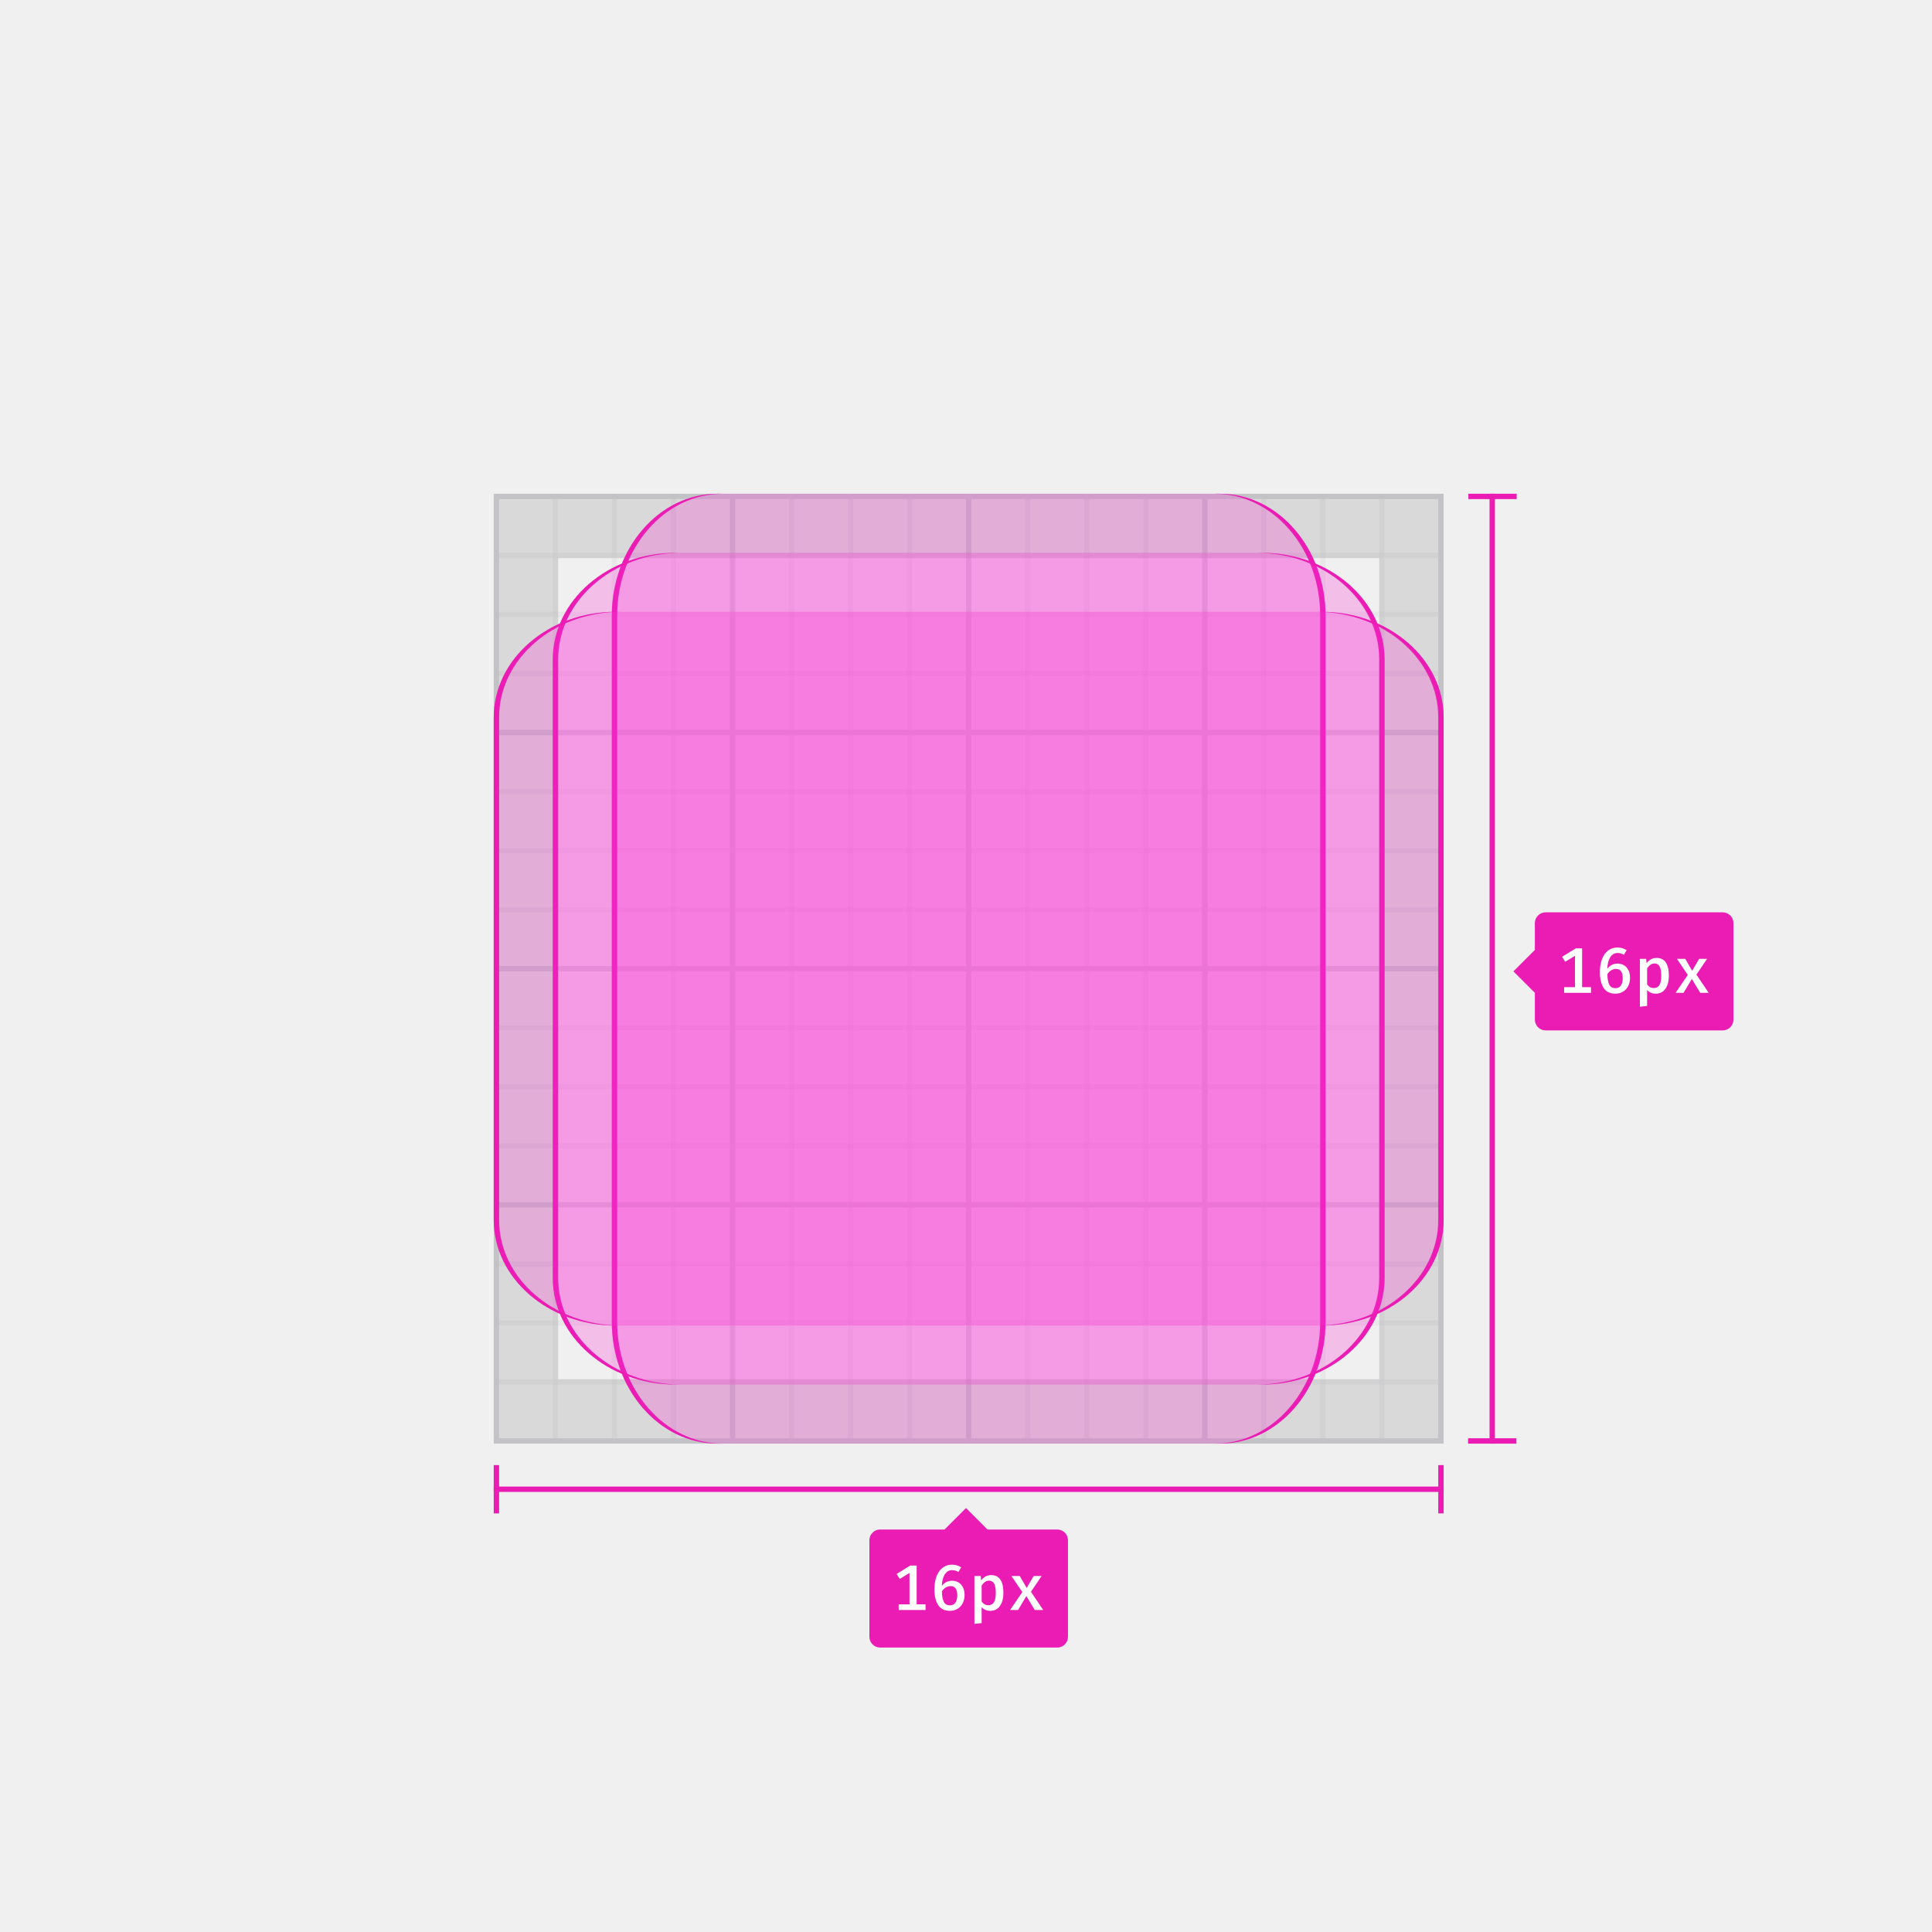
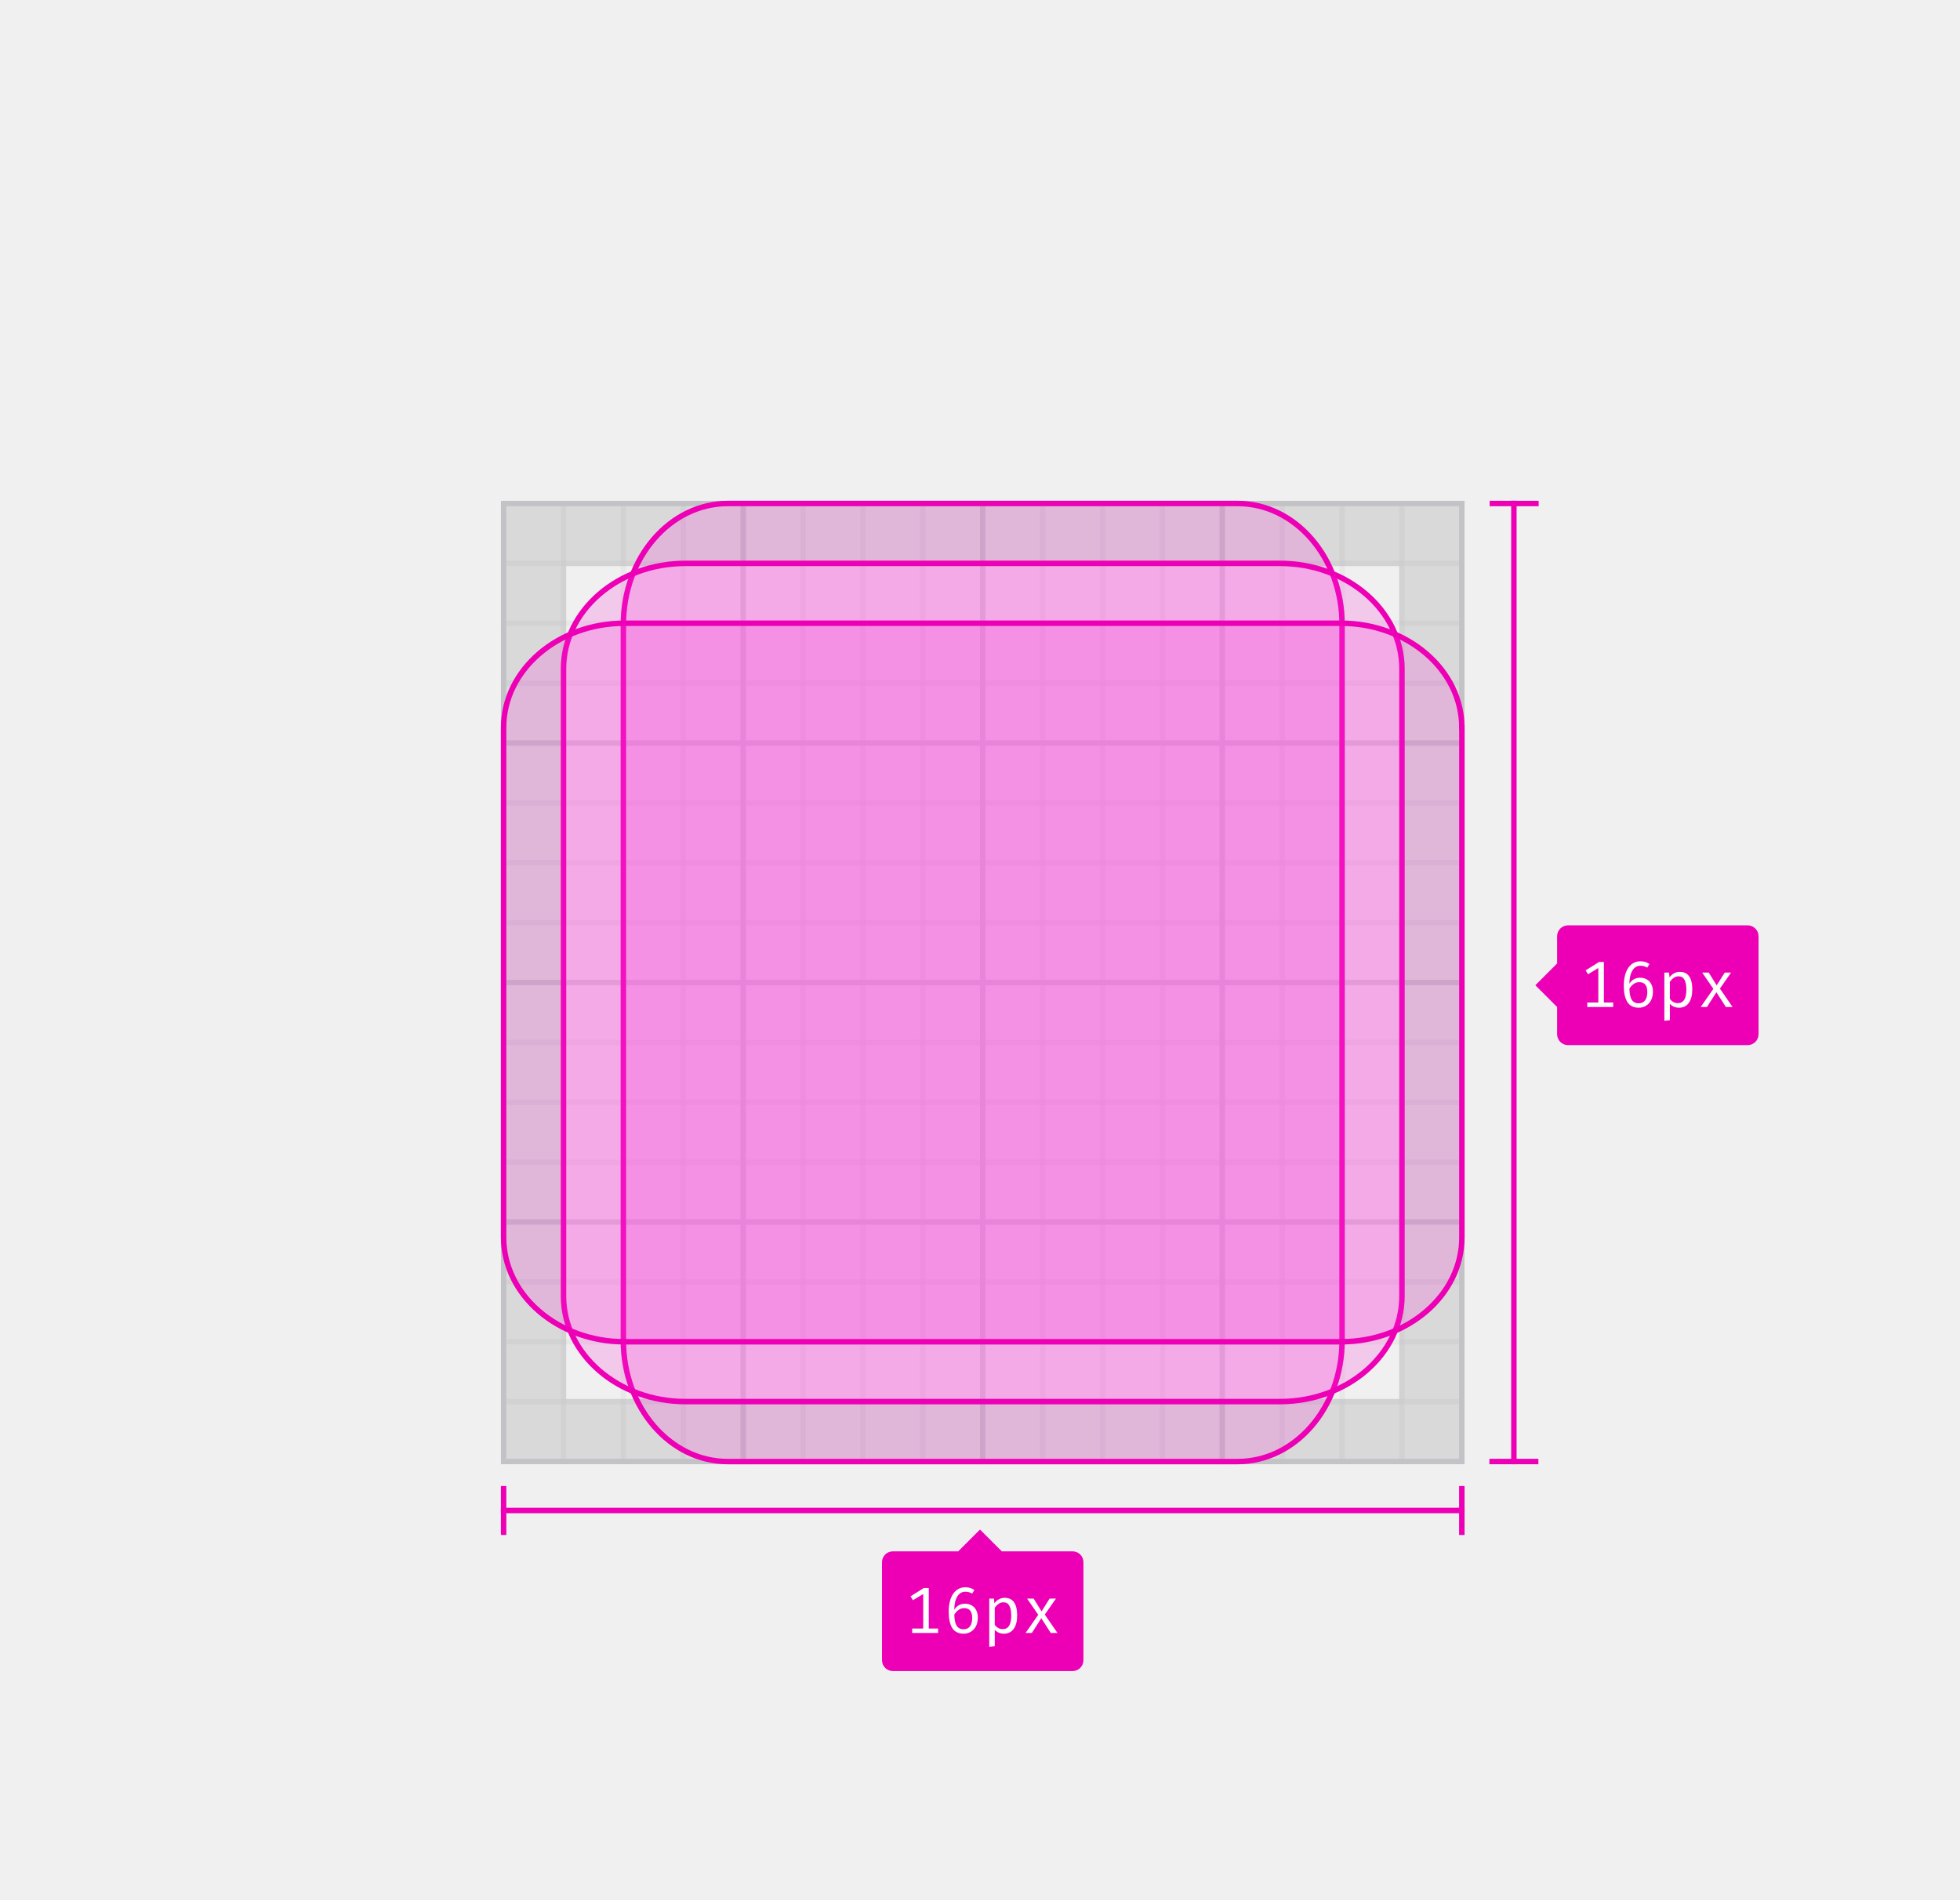
- <svg xmlns="http://www.w3.org/2000/svg" xmlns:xlink="http://www.w3.org/1999/xlink" width="360" height="360" viewBox="0 0 360 360">
+ <svg xmlns="http://www.w3.org/2000/svg" xmlns:xlink="http://www.w3.org/1999/xlink" viewBox="0 0 360 349">
  <defs>
-     <polygon id="icon-grid-16-a" points="92 92 269 92 269 269 92 269" />
-     <polygon id="icon-grid-16-c" points="0 0 265 0 265 265.201 0 265.201" />
-     <polygon id="icon-grid-16-e" points="0 0 265 0 265 265.201 0 265.201" />
-     <path id="icon-grid-16-g" d="M247,114.712 L247,246.288 C247,258.831 238.19,269 227.321,269 L133.679,269 C122.81,269 114,258.831 114,246.288 L114,114.712 C114,102.169 122.81,92 133.679,92 L227.321,92 C238.19,92 247,102.169 247,114.712 Z" />
-     <filter id="icon-grid-16-h" width="100.8%" height="100.6%" x="-.4%" y="-.3%" filterUnits="objectBoundingBox">
-       <feOffset dx="1" in="SourceAlpha" result="shadowOffsetInner1" />
-       <feComposite in="shadowOffsetInner1" in2="SourceAlpha" k2="-1" k3="1" operator="arithmetic" result="shadowInnerInner1" />
-       <feColorMatrix in="shadowInnerInner1" result="shadowMatrixInner1" values="0 0 0 0 0.918   0 0 0 0 0.11   0 0 0 0 0.706  0 0 0 1 0" />
-       <feOffset dx="-1" in="SourceAlpha" result="shadowOffsetInner2" />
-       <feComposite in="shadowOffsetInner2" in2="SourceAlpha" k2="-1" k3="1" operator="arithmetic" result="shadowInnerInner2" />
-       <feColorMatrix in="shadowInnerInner2" result="shadowMatrixInner2" values="0 0 0 0 0.918   0 0 0 0 0.11   0 0 0 0 0.706  0 0 0 1 0" />
-       <feMerge>
-         <feMergeNode in="shadowMatrixInner1" />
-         <feMergeNode in="shadowMatrixInner2" />
-       </feMerge>
-     </filter>
-     <path id="icon-grid-16-i" d="M258,122.889 L258,238.111 C258,249.095 247.732,258 235.066,258 L125.934,258 C113.268,258 103,249.095 103,238.111 L103,122.889 C103,111.905 113.268,103 125.934,103 L235.066,103 C247.732,103 258,111.905 258,122.889 Z" />
-     <filter id="icon-grid-16-j" width="100.6%" height="100.6%" x="-.3%" y="-.3%" filterUnits="objectBoundingBox">
-       <feOffset dx="1" in="SourceAlpha" result="shadowOffsetInner1" />
-       <feComposite in="shadowOffsetInner1" in2="SourceAlpha" k2="-1" k3="1" operator="arithmetic" result="shadowInnerInner1" />
-       <feColorMatrix in="shadowInnerInner1" result="shadowMatrixInner1" values="0 0 0 0 0.918   0 0 0 0 0.11   0 0 0 0 0.706  0 0 0 1 0" />
-       <feOffset dx="-1" in="SourceAlpha" result="shadowOffsetInner2" />
-       <feComposite in="shadowOffsetInner2" in2="SourceAlpha" k2="-1" k3="1" operator="arithmetic" result="shadowInnerInner2" />
-       <feColorMatrix in="shadowInnerInner2" result="shadowMatrixInner2" values="0 0 0 0 0.918   0 0 0 0 0.11   0 0 0 0 0.706  0 0 0 1 0" />
-       <feMerge>
-         <feMergeNode in="shadowMatrixInner1" />
-         <feMergeNode in="shadowMatrixInner2" />
-       </feMerge>
-     </filter>
-     <path id="icon-grid-16-k" d="M269,133.679 L269,227.321 C269,238.19 258.831,247 246.288,247 L114.712,247 C102.169,247 92,238.19 92,227.321 L92,133.679 C92,122.81 102.169,114 114.712,114 L246.288,114 C258.831,114 269,122.81 269,133.679 Z" />
-     <filter id="icon-grid-16-l" width="100.6%" height="100.8%" x="-.3%" y="-.4%" filterUnits="objectBoundingBox">
-       <feOffset dx="1" in="SourceAlpha" result="shadowOffsetInner1" />
-       <feComposite in="shadowOffsetInner1" in2="SourceAlpha" k2="-1" k3="1" operator="arithmetic" result="shadowInnerInner1" />
-       <feColorMatrix in="shadowInnerInner1" result="shadowMatrixInner1" values="0 0 0 0 0.918   0 0 0 0 0.11   0 0 0 0 0.706  0 0 0 1 0" />
-       <feOffset dx="-1" in="SourceAlpha" result="shadowOffsetInner2" />
-       <feComposite in="shadowOffsetInner2" in2="SourceAlpha" k2="-1" k3="1" operator="arithmetic" result="shadowInnerInner2" />
-       <feColorMatrix in="shadowInnerInner2" result="shadowMatrixInner2" values="0 0 0 0 0.918   0 0 0 0 0.11   0 0 0 0 0.706  0 0 0 1 0" />
-       <feMerge>
-         <feMergeNode in="shadowMatrixInner1" />
-         <feMergeNode in="shadowMatrixInner2" />
-       </feMerge>
-     </filter>
+     <polygon id="a" points="0 0 177 0 177 177 0 177" />
+     <polygon id="c" points="0 0 265 0 265 265.201 0 265.201" />
+     <polygon id="e" points="0 0 265 0 265 265.201 0 265.201" />
+     <path id="g" d="M155 22.71V154.3c0 12.54-8.81 22.71-19.68 22.71H41.68C30.8 177 22 166.83 22 154.29V22.7C22 10.17 30.81 0 41.68 0h93.64C146.2 0 155 10.17 155 22.71z" />
+     <path id="h" d="M166 30.89V146.1c0 10.99-10.27 19.89-22.93 19.89H33.93C21.27 166 11 157.1 11 146.11V30.9C11 19.9 21.27 11 33.93 11h109.14C155.73 11 166 19.9 166 30.89z" />
+     <path id="i" d="M177 41.68v93.64c0 10.87-10.17 19.68-22.71 19.68H22.7C10.17 155 0 146.19 0 135.32V41.68C0 30.8 10.17 22 22.71 22H154.3C166.83 22 177 30.81 177 41.68z" />
  </defs>
  <g fill="none" fill-rule="evenodd">
-     <rect width="1" height="9" x="92" y="273" fill="#EA1CB4" />
-     <rect width="1" height="9" x="268" y="273" fill="#EA1CB4" />
-     <rect width="177" height="1" x="92" y="277" fill="#EA1CB4" />
-     <rect width="37" height="22" x="162" y="285" fill="#EA1CB4" fill-rule="nonzero" rx="2" />
-     <path fill="#FFF" d="M172.46,298.944 L172.46,300 L167.456,300 L167.456,298.944 L169.472,298.944 L169.472,293.1 L167.648,294.216 L167.072,293.28 L169.616,291.72 L170.804,291.72 L170.804,298.944 L172.46,298.944 Z M178.58,294.852 C178.932,295.052 179.212,295.352 179.42,295.752 C179.628,296.152 179.732,296.636 179.732,297.204 C179.732,297.788 179.614,298.304 179.378,298.752 C179.142,299.2 178.818,299.546 178.406,299.79 C177.994,300.034 177.524,300.156 176.996,300.156 C176.004,300.156 175.276,299.798 174.812,299.082 C174.348,298.366 174.116,297.388 174.116,296.148 C174.116,295.228 174.246,294.422 174.506,293.73 C174.766,293.038 175.144,292.502 175.64,292.122 C176.136,291.742 176.72,291.552 177.392,291.552 C178.024,291.552 178.592,291.72 179.096,292.056 L178.58,292.92 C178.212,292.688 177.816,292.572 177.392,292.572 C176.832,292.572 176.384,292.834 176.048,293.358 C175.712,293.882 175.528,294.604 175.496,295.524 C175.984,294.876 176.616,294.552 177.392,294.552 C177.832,294.552 178.228,294.652 178.58,294.852 Z M178.028,298.632 C178.26,298.296 178.376,297.84 178.376,297.264 C178.376,296.12 177.956,295.548 177.116,295.548 C176.796,295.548 176.498,295.634 176.222,295.806 C175.946,295.978 175.708,296.216 175.508,296.52 C175.524,297.424 175.648,298.086 175.88,298.506 C176.112,298.926 176.488,299.136 177.008,299.136 C177.456,299.136 177.796,298.968 178.028,298.632 Z M186.968,296.82 C186.968,297.82 186.756,298.626 186.332,299.238 C185.908,299.85 185.304,300.156 184.52,300.156 C183.856,300.156 183.32,299.924 182.912,299.46 L182.912,302.436 L181.568,302.592 L181.568,293.664 L182.732,293.664 L182.816,294.48 C183.056,294.16 183.334,293.916 183.65,293.748 C183.966,293.58 184.304,293.496 184.664,293.496 C186.2,293.496 186.968,294.604 186.968,296.82 Z M183.524,294.78 C183.292,294.948 183.088,295.168 182.912,295.44 L182.912,298.404 C183.224,298.876 183.64,299.112 184.16,299.112 C184.624,299.112 184.972,298.928 185.204,298.56 C185.436,298.192 185.552,297.616 185.552,296.832 C185.552,296.024 185.448,295.438 185.24,295.074 C185.032,294.71 184.716,294.528 184.292,294.528 C184.012,294.528 183.756,294.612 183.524,294.78 Z M188.216,300 L190.496,296.664 L188.468,293.664 L190.016,293.664 L191.312,295.896 L192.608,293.664 L194.084,293.664 L192.104,296.604 L194.384,300 L192.812,300 L191.252,297.408 L189.704,300 L188.216,300 Z" />
-     <polygon fill="#EA1CB4" points="176 285 180 281 184 285 180 289" />
-     <rect width="9" height="1" x="273.611" y="92" fill="#EA1CB4" />
-     <rect width="9" height="1" x="273.556" y="268" fill="#EA1CB4" />
-     <rect width="1" height="177" x="277.556" y="92" fill="#EA1CB4" />
-     <rect width="37" height="22" x="286" y="170" fill="#EA1CB4" fill-rule="nonzero" rx="2" />
-     <path fill="#FFF" d="M296.46,183.944 L296.46,185 L291.456,185 L291.456,183.944 L293.472,183.944 L293.472,178.1 L291.648,179.216 L291.072,178.28 L293.616,176.72 L294.804,176.72 L294.804,183.944 L296.46,183.944 Z M302.58,179.852 C302.932,180.052 303.212,180.352 303.42,180.752 C303.628,181.152 303.732,181.636 303.732,182.204 C303.732,182.788 303.614,183.304 303.378,183.752 C303.142,184.2 302.818,184.546 302.406,184.79 C301.994,185.034 301.524,185.156 300.996,185.156 C300.004,185.156 299.276,184.798 298.812,184.082 C298.348,183.366 298.116,182.388 298.116,181.148 C298.116,180.228 298.246,179.422 298.506,178.73 C298.766,178.038 299.144,177.502 299.64,177.122 C300.136,176.742 300.72,176.552 301.392,176.552 C302.024,176.552 302.592,176.72 303.096,177.056 L302.58,177.92 C302.212,177.688 301.816,177.572 301.392,177.572 C300.832,177.572 300.384,177.834 300.048,178.358 C299.712,178.882 299.528,179.604 299.496,180.524 C299.984,179.876 300.616,179.552 301.392,179.552 C301.832,179.552 302.228,179.652 302.58,179.852 Z M302.028,183.632 C302.26,183.296 302.376,182.84 302.376,182.264 C302.376,181.12 301.956,180.548 301.116,180.548 C300.796,180.548 300.498,180.634 300.222,180.806 C299.946,180.978 299.708,181.216 299.508,181.52 C299.524,182.424 299.648,183.086 299.88,183.506 C300.112,183.926 300.488,184.136 301.008,184.136 C301.456,184.136 301.796,183.968 302.028,183.632 Z M310.968,181.82 C310.968,182.82 310.756,183.626 310.332,184.238 C309.908,184.85 309.304,185.156 308.52,185.156 C307.856,185.156 307.32,184.924 306.912,184.46 L306.912,187.436 L305.568,187.592 L305.568,178.664 L306.732,178.664 L306.816,179.48 C307.056,179.16 307.334,178.916 307.65,178.748 C307.966,178.58 308.304,178.496 308.664,178.496 C310.2,178.496 310.968,179.604 310.968,181.82 Z M307.524,179.78 C307.292,179.948 307.088,180.168 306.912,180.44 L306.912,183.404 C307.224,183.876 307.64,184.112 308.16,184.112 C308.624,184.112 308.972,183.928 309.204,183.56 C309.436,183.192 309.552,182.616 309.552,181.832 C309.552,181.024 309.448,180.438 309.24,180.074 C309.032,179.71 308.716,179.528 308.292,179.528 C308.012,179.528 307.756,179.612 307.524,179.78 Z M312.216,185 L314.496,181.664 L312.468,178.664 L314.016,178.664 L315.312,180.896 L316.608,178.664 L318.084,178.664 L316.104,181.604 L318.384,185 L316.812,185 L315.252,182.408 L313.704,185 L312.216,185 Z" />
-     <polygon fill="#EA1CB4" points="282 181 286 177 290 181 286 185" />
-     <mask id="icon-grid-16-b" fill="#fff">
-       <use xlink:href="#icon-grid-16-a" />
-     </mask>
-     <g mask="url(#icon-grid-16-b)">
-       <g transform="translate(92 92)">
-         <mask id="icon-grid-16-d" fill="#fff">
-           <use xlink:href="#icon-grid-16-c" />
-         </mask>
-         <rect width="338" height="1" x="-1" fill="#D7D7DB" mask="url(#icon-grid-16-d)" />
-         <rect width="338" height="1" x="-1" y="11" fill="#D7D7DB" mask="url(#icon-grid-16-d)" opacity=".3" />
-         <rect width="338" height="1" x="-1" y="22" fill="#D7D7DB" mask="url(#icon-grid-16-d)" opacity=".3" />
-         <rect width="338" height="1" x="-1" y="33" fill="#D7D7DB" mask="url(#icon-grid-16-d)" opacity=".3" />
-         <rect width="338" height="1" x="-1" y="44" fill="#D7D7DB" mask="url(#icon-grid-16-d)" />
-         <rect width="338" height="1" x="-1" y="55" fill="#D7D7DB" mask="url(#icon-grid-16-d)" opacity=".3" />
-         <rect width="338" height="1" x="-1" y="66" fill="#D7D7DB" mask="url(#icon-grid-16-d)" opacity=".3" />
-         <rect width="338" height="1" x="-1" y="77" fill="#D7D7DB" mask="url(#icon-grid-16-d)" opacity=".3" />
-         <rect width="338" height="1" x="-1" y="88" fill="#D7D7DB" mask="url(#icon-grid-16-d)" />
-         <rect width="338" height="1" x="-1" y="99" fill="#D7D7DB" mask="url(#icon-grid-16-d)" opacity=".3" />
-         <rect width="338" height="1" x="-1" y="110" fill="#D7D7DB" mask="url(#icon-grid-16-d)" opacity=".3" />
-         <rect width="338" height="1" x="-1" y="121" fill="#D7D7DB" mask="url(#icon-grid-16-d)" opacity=".3" />
-         <rect width="338" height="1" x="-1" y="132" fill="#D7D7DB" mask="url(#icon-grid-16-d)" />
-         <rect width="338" height="1" x="-1" y="143" fill="#D7D7DB" mask="url(#icon-grid-16-d)" opacity=".3" />
-         <rect width="338" height="1" x="-1" y="154" fill="#D7D7DB" mask="url(#icon-grid-16-d)" opacity=".3" />
-         <rect width="338" height="1" x="-1" y="165" fill="#D7D7DB" mask="url(#icon-grid-16-d)" opacity=".3" />
-         <rect width="338" height="1" x="-1" y="176" fill="#D7D7DB" mask="url(#icon-grid-16-d)" />
-         <rect width="338" height="1" x="-1" y="187" fill="#D7D7DB" mask="url(#icon-grid-16-d)" opacity=".3" />
-         <rect width="338" height="1" x="-1" y="198" fill="#D7D7DB" mask="url(#icon-grid-16-d)" opacity=".3" />
-         <rect width="338" height="1" x="-1" y="209" fill="#D7D7DB" mask="url(#icon-grid-16-d)" opacity=".3" />
-         <rect width="338" height="1" x="-1" y="220" fill="#D7D7DB" mask="url(#icon-grid-16-d)" />
-         <rect width="338" height="1" x="-1" y="231" fill="#D7D7DB" mask="url(#icon-grid-16-d)" opacity=".3" />
-         <rect width="338" height="1" x="-1" y="242" fill="#D7D7DB" mask="url(#icon-grid-16-d)" opacity=".3" />
-         <rect width="338" height="1" x="-1" y="253" fill="#D7D7DB" mask="url(#icon-grid-16-d)" opacity=".3" />
-         <rect width="338" height="1" x="-1" y="264" fill="#D7D7DB" mask="url(#icon-grid-16-d)" />
+     <g transform="translate(92 92)">
+       <g transform="translate(0 181)">
+         <rect width="1" height="9" fill="#ED00B5" />
+         <rect width="1" height="9" x="176" fill="#ED00B5" />
+         <rect width="177" height="1" y="4" fill="#ED00B5" />
+         <rect width="37" height="22" x="70" y="12" fill="#ED00B5" fill-rule="nonzero" rx="2" />
+         <path fill="#FFFFFF" d="M80.3 26.18V27h-4.76v-.82h2.03v-6.34l-1.89 1.14-.44-.71 2.46-1.54h.89v7.45h1.71zm6.14-4.27c.36.2.64.48.85.87a3 3 0 0 1 .31 1.44c0 .59-.12 1.1-.35 1.55A2.48 2.48 0 0 1 85 27.13c-.96 0-1.66-.35-2.1-1.04-.43-.7-.65-1.7-.65-2.99 0-.91.12-1.7.36-2.38.25-.68.6-1.2 1.06-1.57a2.56 2.56 0 0 1 1.65-.55c.6 0 1.15.16 1.64.5l-.4.66c-.38-.23-.8-.34-1.25-.34-.63 0-1.13.3-1.48.88-.36.6-.55 1.4-.56 2.43.25-.39.55-.67.87-.84.33-.18.7-.27 1.12-.27.43 0 .83.1 1.18.3zm-.27 3.86c.26-.36.4-.87.4-1.52 0-1.2-.49-1.81-1.47-1.81-.38 0-.73.1-1.03.32-.31.21-.57.5-.79.86.02.93.16 1.62.43 2.05.27.43.7.65 1.29.65.5 0 .9-.19 1.17-.55zm8.65-1.94c0 1-.2 1.8-.62 2.4-.42.6-1.02.9-1.81.9-.69 0-1.25-.24-1.68-.72v3.01l-1.01.12v-8.86h.86l.09.88c.23-.32.5-.58.83-.75.33-.18.68-.27 1.05-.27 1.53 0 2.3 1.1 2.3 3.3zm-3.41-2.18c-.27.19-.5.43-.7.72v3.13c.17.25.38.44.63.58.25.14.52.21.82.21.53 0 .92-.2 1.18-.6.26-.4.4-1.03.4-1.86 0-.83-.12-1.45-.36-1.86-.23-.4-.6-.61-1.09-.61-.32 0-.61.1-.88.29zM96.37 27l2.33-3.34-2.05-2.98h1.2l1.46 2.35 1.48-2.35h1.16l-2.05 2.94 2.33 3.38H101l-1.74-2.71L97.52 27h-1.15z" />
+         <polygon fill="#ED00B5" points="84 12 88 8 92 12 88 16" />
+       </g>
+       <g transform="translate(181)">
+         <rect width="9" height="1" x=".61" fill="#ED00B5" />
+         <rect width="9" height="1" x=".56" y="176" fill="#ED00B5" />
+         <rect width="1" height="177" x="4.56" fill="#ED00B5" />
+         <rect width="37" height="22" x="13" y="78" fill="#ED00B5" fill-rule="nonzero" rx="2" />
+         <path fill="#FFFFFF" d="M23.3 92.18V93h-4.76v-.82h2.03v-6.34l-1.89 1.14-.44-.71 2.46-1.54h.89v7.45h1.71zm6.14-4.27c.36.2.64.48.85.87a3 3 0 0 1 .31 1.44c0 .59-.12 1.1-.35 1.55A2.48 2.48 0 0 1 28 93.13c-.96 0-1.66-.35-2.1-1.04-.43-.7-.65-1.7-.65-2.99 0-.91.12-1.7.36-2.38.25-.68.6-1.2 1.06-1.57a2.56 2.56 0 0 1 1.65-.55c.6 0 1.15.16 1.64.5l-.4.66c-.38-.23-.8-.34-1.25-.34-.63 0-1.13.3-1.48.88-.36.6-.55 1.4-.56 2.43.25-.39.55-.67.87-.84.33-.18.7-.27 1.12-.27.43 0 .83.1 1.18.3zm-.27 3.86c.26-.36.4-.87.4-1.52 0-1.2-.49-1.81-1.47-1.81-.38 0-.73.1-1.03.32-.31.21-.57.5-.79.86.02.93.16 1.62.43 2.05.27.43.7.65 1.29.65.5 0 .9-.19 1.17-.55zm8.65-1.94c0 1-.2 1.8-.62 2.4-.42.6-1.02.9-1.81.9-.69 0-1.25-.24-1.68-.72v3.01l-1.01.12v-8.86h.86l.09.88c.23-.32.5-.58.83-.75.33-.18.68-.27 1.05-.27 1.53 0 2.3 1.1 2.3 3.3zm-3.41-2.18c-.27.19-.5.43-.7.72v3.13c.17.25.38.44.63.58.25.14.52.21.82.21.53 0 .92-.2 1.18-.6.26-.4.4-1.03.4-1.86 0-.83-.12-1.45-.36-1.86-.23-.4-.6-.61-1.09-.61-.32 0-.61.1-.88.29zM39.37 93l2.33-3.34-2.05-2.98h1.2l1.46 2.35 1.48-2.35h1.16l-2.05 2.94L45.23 93H44l-1.74-2.71L40.52 93h-1.15z" />
+         <polygon fill="#ED00B5" points="9 89 13 85 17 89 13 93" />
      </g>
    </g>
-     <g mask="url(#icon-grid-16-b)">
-       <g transform="rotate(-90 224.5 132.5)">
-         <mask id="icon-grid-16-f" fill="#fff">
-           <use xlink:href="#icon-grid-16-e" />
+     <g transform="translate(92 92)">
+       <mask id="b" fill="white">
+         <use xlink:href="#a" />
+       </mask>
+       <g mask="url(#b)">
+         <mask id="d" fill="white">
+           <use xlink:href="#c" />
        </mask>
-         <rect width="338" height="1" x="-73" fill="#D7D7DB" mask="url(#icon-grid-16-f)" />
-         <rect width="338" height="1" x="-73" y="11" fill="#D7D7DB" mask="url(#icon-grid-16-f)" opacity=".3" />
-         <rect width="338" height="1" x="-73" y="22" fill="#D7D7DB" mask="url(#icon-grid-16-f)" opacity=".3" />
-         <rect width="338" height="1" x="-73" y="33" fill="#D7D7DB" mask="url(#icon-grid-16-f)" opacity=".3" />
-         <rect width="338" height="1" x="-73" y="44" fill="#D7D7DB" mask="url(#icon-grid-16-f)" />
-         <rect width="338" height="1" x="-73" y="55" fill="#D7D7DB" mask="url(#icon-grid-16-f)" opacity=".3" />
-         <rect width="338" height="1" x="-73" y="66" fill="#D7D7DB" mask="url(#icon-grid-16-f)" opacity=".3" />
-         <rect width="338" height="1" x="-73" y="77" fill="#D7D7DB" mask="url(#icon-grid-16-f)" opacity=".3" />
-         <rect width="338" height="1" x="-73" y="88" fill="#D7D7DB" mask="url(#icon-grid-16-f)" />
-         <rect width="338" height="1" x="-73" y="99" fill="#D7D7DB" mask="url(#icon-grid-16-f)" opacity=".3" />
-         <rect width="338" height="1" x="-73" y="110" fill="#D7D7DB" mask="url(#icon-grid-16-f)" opacity=".3" />
-         <rect width="338" height="1" x="-73" y="121" fill="#D7D7DB" mask="url(#icon-grid-16-f)" opacity=".3" />
-         <rect width="338" height="1" x="-73" y="132" fill="#D7D7DB" mask="url(#icon-grid-16-f)" />
-         <rect width="338" height="1" x="-73" y="143" fill="#D7D7DB" mask="url(#icon-grid-16-f)" opacity=".3" />
-         <rect width="338" height="1" x="-73" y="154" fill="#D7D7DB" mask="url(#icon-grid-16-f)" opacity=".3" />
-         <rect width="338" height="1" x="-73" y="165" fill="#D7D7DB" mask="url(#icon-grid-16-f)" opacity=".3" />
-         <rect width="338" height="1" x="-73" y="176" fill="#D7D7DB" mask="url(#icon-grid-16-f)" />
-         <rect width="338" height="1" x="-73" y="187" fill="#D7D7DB" mask="url(#icon-grid-16-f)" opacity=".3" />
-         <rect width="338" height="1" x="-73" y="198" fill="#D7D7DB" mask="url(#icon-grid-16-f)" opacity=".3" />
-         <rect width="338" height="1" x="-73" y="209" fill="#D7D7DB" mask="url(#icon-grid-16-f)" opacity=".3" />
-         <rect width="338" height="1" x="-73" y="220" fill="#D7D7DB" mask="url(#icon-grid-16-f)" />
-         <rect width="338" height="1" x="-73" y="231" fill="#D7D7DB" mask="url(#icon-grid-16-f)" opacity=".3" />
-         <rect width="338" height="1" x="-73" y="242" fill="#D7D7DB" mask="url(#icon-grid-16-f)" opacity=".3" />
-         <rect width="338" height="1" x="-73" y="253" fill="#D7D7DB" mask="url(#icon-grid-16-f)" opacity=".3" />
-         <rect width="338" height="1" x="-73" y="264" fill="#D7D7DB" mask="url(#icon-grid-16-f)" />
+         <rect width="338" height="1" x="-1" fill="#D7D7DB" mask="url(#d)" />
+         <rect width="338" height="1" x="-1" y="11" fill="#D7D7DB" mask="url(#d)" opacity=".3" />
+         <rect width="338" height="1" x="-1" y="22" fill="#D7D7DB" mask="url(#d)" opacity=".3" />
+         <rect width="338" height="1" x="-1" y="33" fill="#D7D7DB" mask="url(#d)" opacity=".3" />
+         <rect width="338" height="1" x="-1" y="44" fill="#D7D7DB" mask="url(#d)" />
+         <rect width="338" height="1" x="-1" y="55" fill="#D7D7DB" mask="url(#d)" opacity=".3" />
+         <rect width="338" height="1" x="-1" y="66" fill="#D7D7DB" mask="url(#d)" opacity=".3" />
+         <rect width="338" height="1" x="-1" y="77" fill="#D7D7DB" mask="url(#d)" opacity=".3" />
+         <rect width="338" height="1" x="-1" y="88" fill="#D7D7DB" mask="url(#d)" />
+         <rect width="338" height="1" x="-1" y="99" fill="#D7D7DB" mask="url(#d)" opacity=".3" />
+         <rect width="338" height="1" x="-1" y="110" fill="#D7D7DB" mask="url(#d)" opacity=".3" />
+         <rect width="338" height="1" x="-1" y="121" fill="#D7D7DB" mask="url(#d)" opacity=".3" />
+         <rect width="338" height="1" x="-1" y="132" fill="#D7D7DB" mask="url(#d)" />
+         <rect width="338" height="1" x="-1" y="143" fill="#D7D7DB" mask="url(#d)" opacity=".3" />
+         <rect width="338" height="1" x="-1" y="154" fill="#D7D7DB" mask="url(#d)" opacity=".3" />
+         <rect width="338" height="1" x="-1" y="165" fill="#D7D7DB" mask="url(#d)" opacity=".3" />
+         <rect width="338" height="1" x="-1" y="176" fill="#D7D7DB" mask="url(#d)" />
+         <rect width="338" height="1" x="-1" y="187" fill="#D7D7DB" mask="url(#d)" opacity=".3" />
+         <rect width="338" height="1" x="-1" y="198" fill="#D7D7DB" mask="url(#d)" opacity=".3" />
+         <rect width="338" height="1" x="-1" y="209" fill="#D7D7DB" mask="url(#d)" opacity=".3" />
+         <rect width="338" height="1" x="-1" y="220" fill="#D7D7DB" mask="url(#d)" />
+         <rect width="338" height="1" x="-1" y="231" fill="#D7D7DB" mask="url(#d)" opacity=".3" />
+         <rect width="338" height="1" x="-1" y="242" fill="#D7D7DB" mask="url(#d)" opacity=".3" />
+         <rect width="338" height="1" x="-1" y="253" fill="#D7D7DB" mask="url(#d)" opacity=".3" />
      </g>
-     </g>
-     <rect width="165" height="165" x="98" y="98" stroke="#0C0C0D" stroke-opacity=".1" stroke-width="12" />
-     <use fill="#FC2DD7" fill-opacity=".25" xlink:href="#icon-grid-16-g" />
-     <use fill="#000" filter="url(#icon-grid-16-h)" xlink:href="#icon-grid-16-g" />
-     <use fill="#FC2DD7" fill-opacity=".25" xlink:href="#icon-grid-16-i" />
-     <use fill="#000" filter="url(#icon-grid-16-j)" xlink:href="#icon-grid-16-i" />
-     <g>
-       <use fill="#FC2DD7" fill-opacity=".25" xlink:href="#icon-grid-16-k" />
-       <use fill="#000" filter="url(#icon-grid-16-l)" xlink:href="#icon-grid-16-k" />
+       <g mask="url(#b)">
+         <g transform="matrix(0 -1 1 0 0 265)">
+           <mask id="f" fill="white">
+             <use xlink:href="#e" />
+           </mask>
+           <rect width="338" height="1" x="-73" fill="#D7D7DB" mask="url(#f)" />
+           <rect width="338" height="1" x="-73" y="11" fill="#D7D7DB" mask="url(#f)" opacity=".3" />
+           <rect width="338" height="1" x="-73" y="22" fill="#D7D7DB" mask="url(#f)" opacity=".3" />
+           <rect width="338" height="1" x="-73" y="33" fill="#D7D7DB" mask="url(#f)" opacity=".3" />
+           <rect width="338" height="1" x="-73" y="44" fill="#D7D7DB" mask="url(#f)" />
+           <rect width="338" height="1" x="-73" y="55" fill="#D7D7DB" mask="url(#f)" opacity=".3" />
+           <rect width="338" height="1" x="-73" y="66" fill="#D7D7DB" mask="url(#f)" opacity=".3" />
+           <rect width="338" height="1" x="-73" y="77" fill="#D7D7DB" mask="url(#f)" opacity=".3" />
+           <rect width="338" height="1" x="-73" y="88" fill="#D7D7DB" mask="url(#f)" />
+           <rect width="338" height="1" x="-73" y="99" fill="#D7D7DB" mask="url(#f)" opacity=".3" />
+           <rect width="338" height="1" x="-73" y="110" fill="#D7D7DB" mask="url(#f)" opacity=".3" />
+           <rect width="338" height="1" x="-73" y="121" fill="#D7D7DB" mask="url(#f)" opacity=".3" />
+           <rect width="338" height="1" x="-73" y="132" fill="#D7D7DB" mask="url(#f)" />
+           <rect width="338" height="1" x="-73" y="143" fill="#D7D7DB" mask="url(#f)" opacity=".3" />
+           <rect width="338" height="1" x="-73" y="154" fill="#D7D7DB" mask="url(#f)" opacity=".3" />
+           <rect width="338" height="1" x="-73" y="165" fill="#D7D7DB" mask="url(#f)" opacity=".3" />
+           <rect width="338" height="1" x="-73" y="176" fill="#D7D7DB" mask="url(#f)" />
+           <rect width="338" height="1" x="-73" y="187" fill="#D7D7DB" mask="url(#f)" opacity=".3" />
+           <rect width="338" height="1" x="-73" y="198" fill="#D7D7DB" mask="url(#f)" opacity=".3" />
+           <rect width="338" height="1" x="-73" y="209" fill="#D7D7DB" mask="url(#f)" opacity=".3" />
+           <rect width="338" height="1" x="-73" y="220" fill="#D7D7DB" mask="url(#f)" />
+           <rect width="338" height="1" x="-73" y="231" fill="#D7D7DB" mask="url(#f)" opacity=".3" />
+           <rect width="338" height="1" x="-73" y="242" fill="#D7D7DB" mask="url(#f)" opacity=".3" />
+           <rect width="338" height="1" x="-73" y="253" fill="#D7D7DB" mask="url(#f)" opacity=".3" />
+           <rect width="338" height="1" x="-73" y="264" fill="#D7D7DB" mask="url(#f)" />
+         </g>
+       </g>
+       <rect width="165" height="165" x="6" y="6" stroke="#0C0C0D" stroke-opacity=".1" stroke-width="12" />
+       <use fill="#FC2DD7" fill-opacity=".2" xlink:href="#g" />
+       <path stroke="#ED00B5" d="M154.5 22.71C154.5 10.43 145.9.5 135.32.5H41.68C31.1.5 22.5 10.43 22.5 22.71V154.3c0 12.28 8.6 22.21 19.18 22.21h93.64c10.58 0 19.18-9.93 19.18-22.21V22.7z" />
+       <use fill="#FC2DD7" fill-opacity=".2" xlink:href="#h" />
+       <path stroke="#ED00B5" d="M165.5 30.89c0-10.7-10.03-19.39-22.43-19.39H33.93c-12.4 0-22.43 8.7-22.43 19.39V146.1c0 10.7 10.03 19.39 22.43 19.39h109.14c12.4 0 22.43-8.7 22.43-19.39V30.9z" />
+       <g>
+         <use fill="#FC2DD7" fill-opacity=".2" xlink:href="#i" />
+         <path stroke="#ED00B5" d="M176.5 41.68c0-10.58-9.93-19.18-22.21-19.18H22.7C10.43 22.5.5 31.1.5 41.68v93.64c0 10.58 9.93 19.18 22.21 19.18H154.3c12.28 0 22.21-8.6 22.21-19.18V41.68z" />
+       </g>
    </g>
  </g>
</svg>
